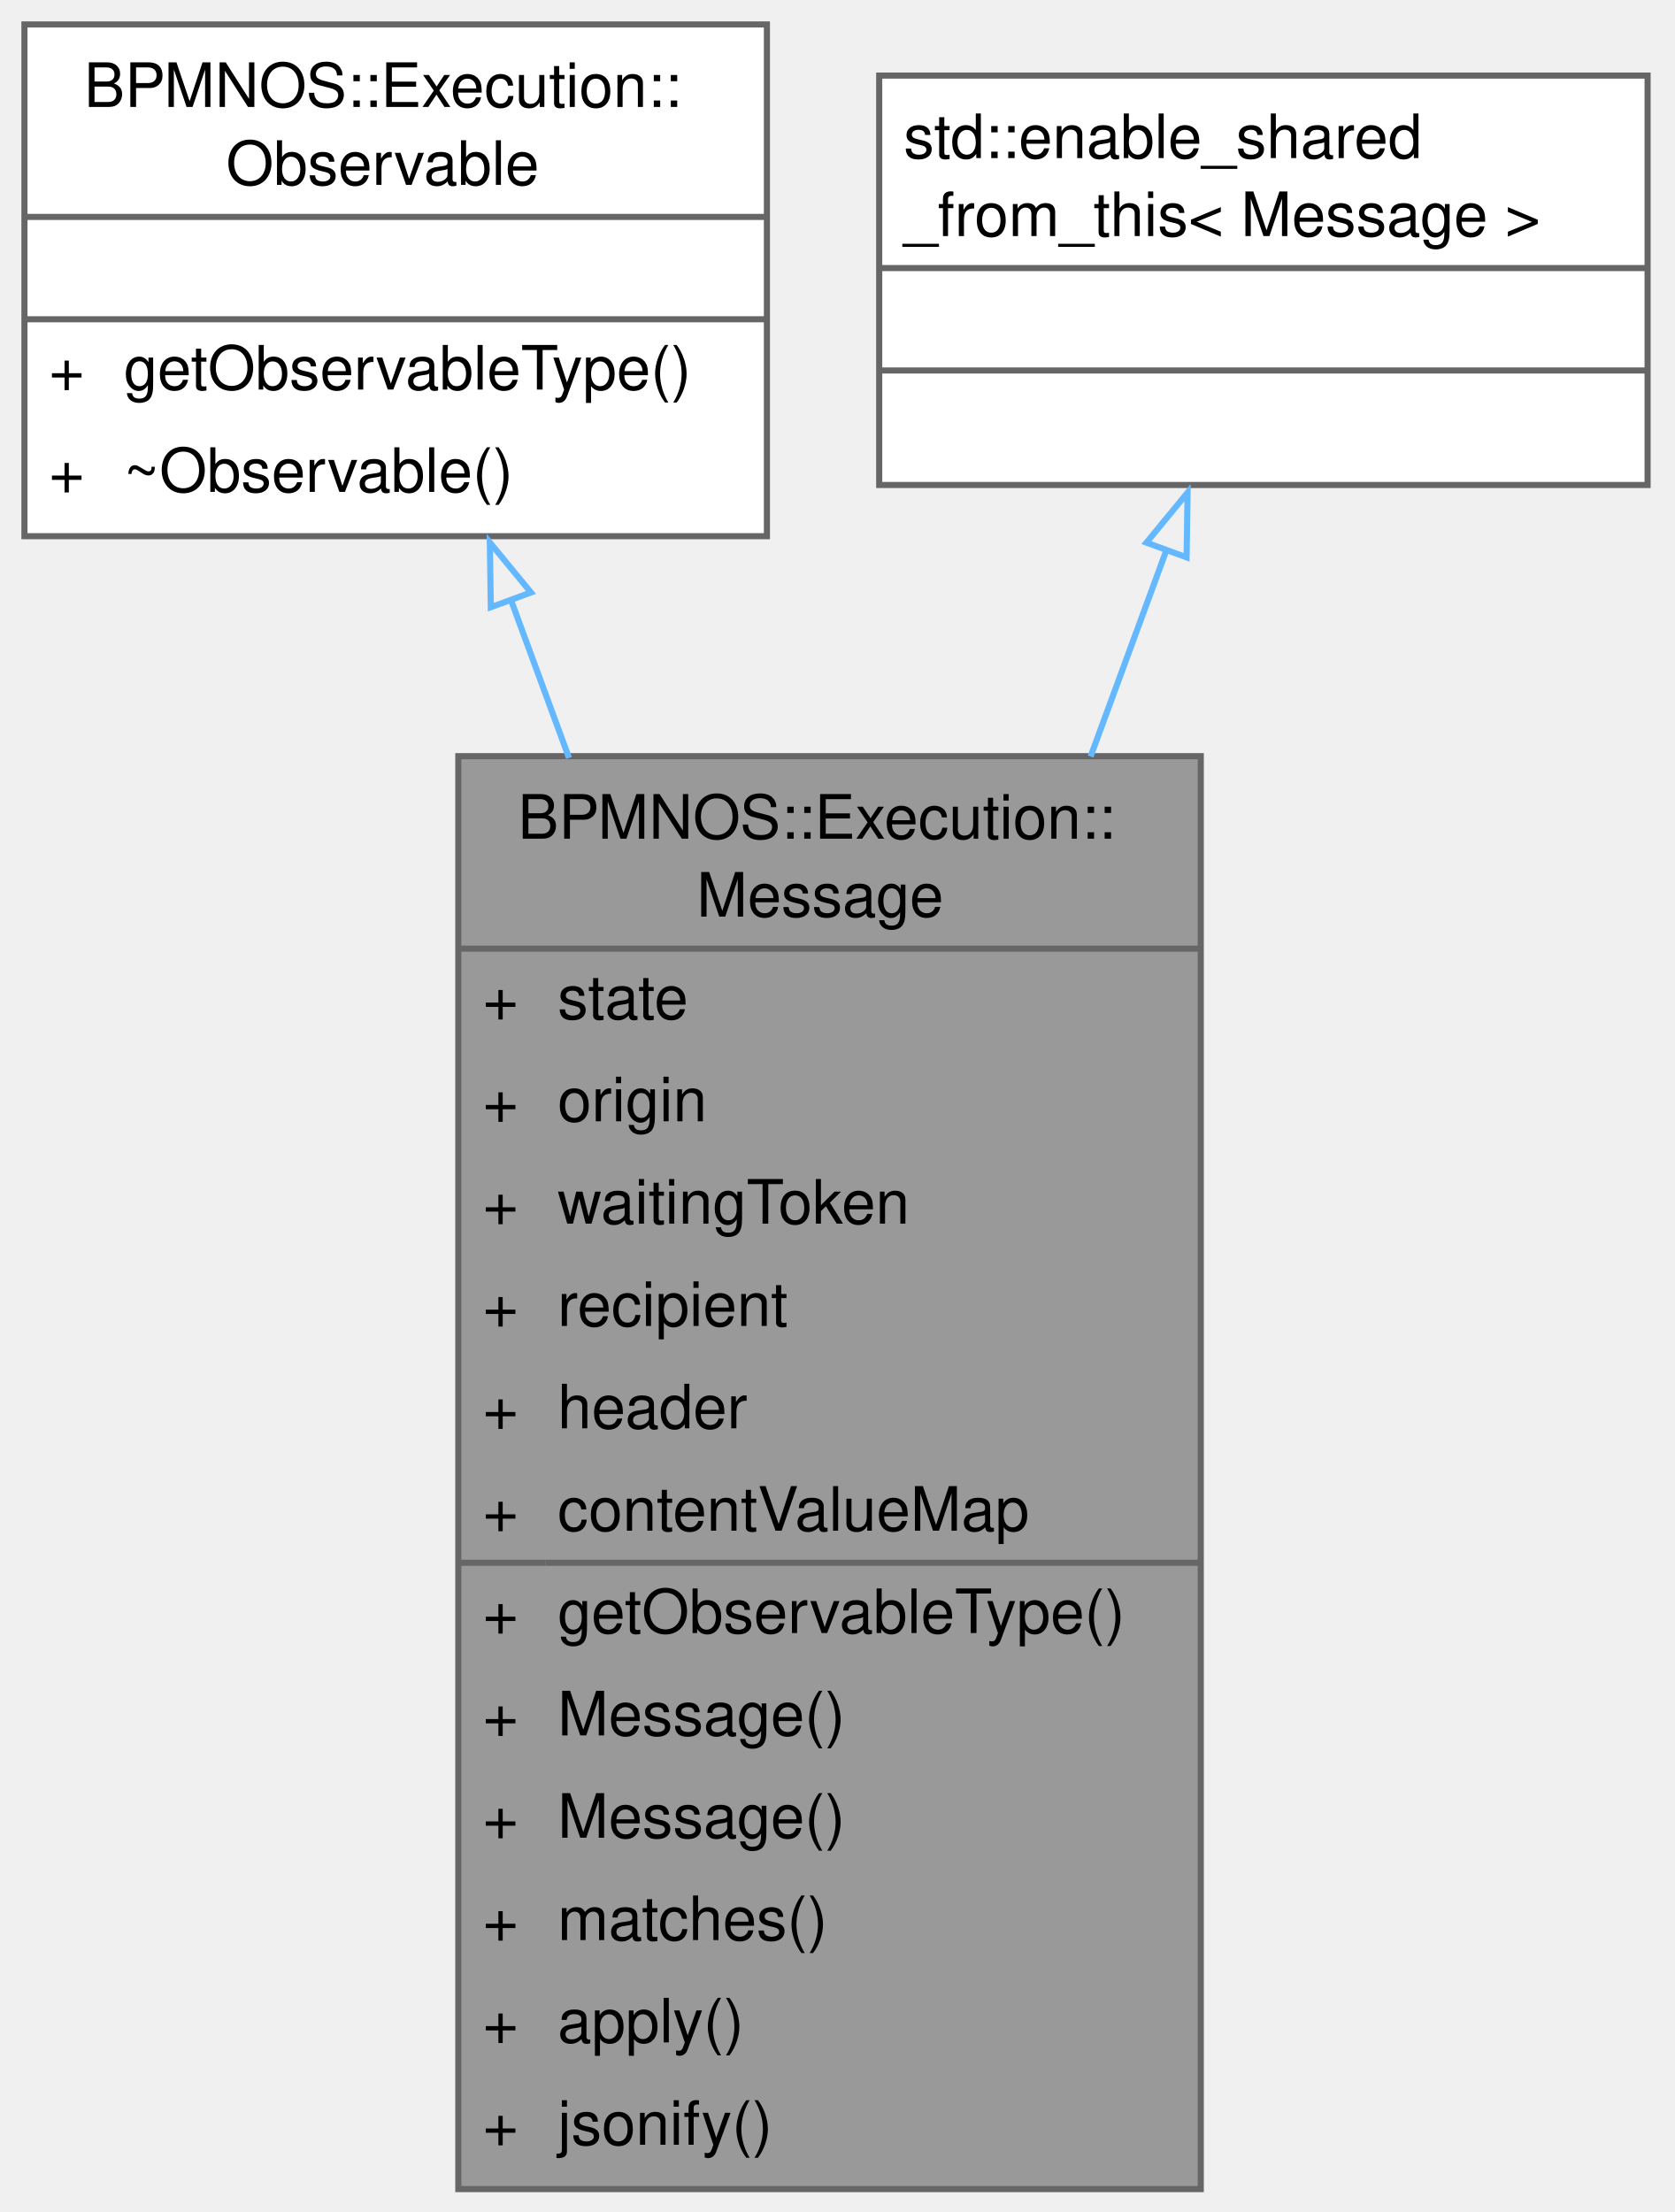
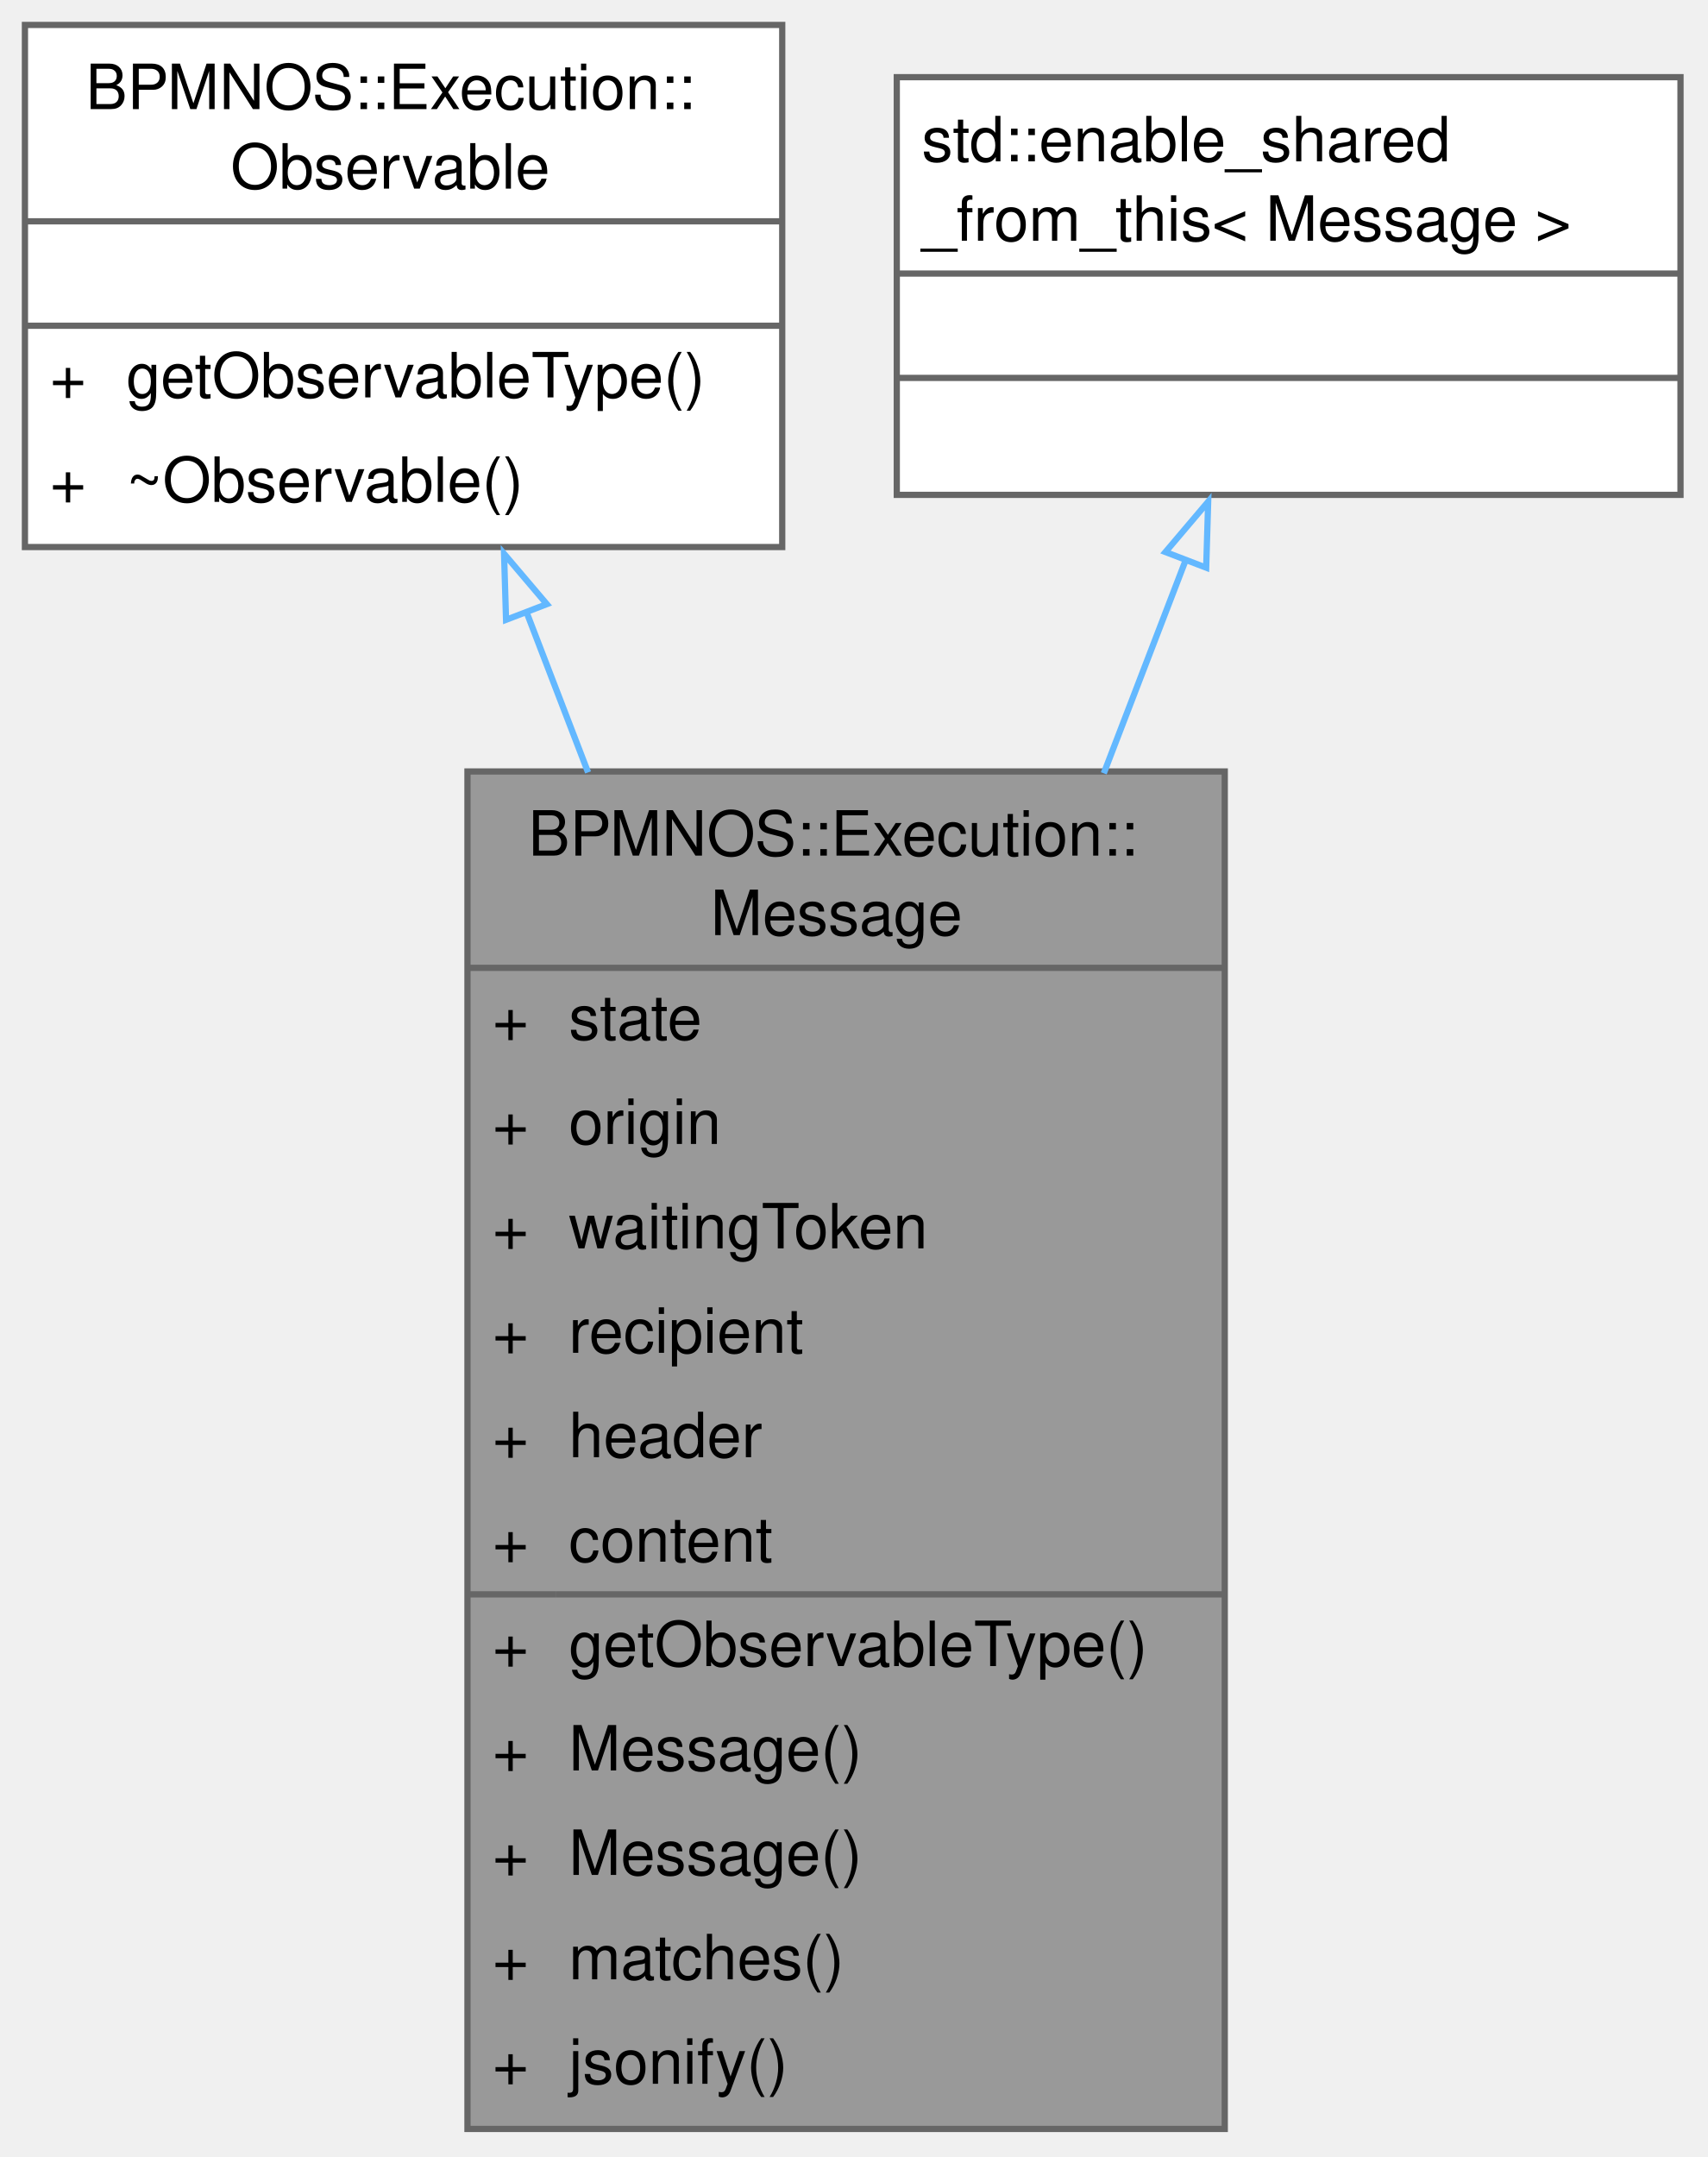
- <svg xmlns="http://www.w3.org/2000/svg" xmlns:xlink="http://www.w3.org/1999/xlink" width="274pt" height="362pt" viewBox="0.00 0.00 274.00 362.00">
-   <g id="graph0" class="graph" transform="scale(1 1) rotate(0) translate(4 358.25)">
+ <svg xmlns="http://www.w3.org/2000/svg" xmlns:xlink="http://www.w3.org/1999/xlink" width="274pt" height="346pt" viewBox="0.00 0.00 274.00 346.00">
+   <g id="graph0" class="graph" transform="scale(1 1) rotate(0) translate(4 341.5)">
    <g id="Node000001" class="node">
      <g id="a_Node000001">
        <a xlink:title=" ">
-           <polygon fill="#999999" stroke="none" points="192.5,-234.5 71,-234.5 71,0 192.5,0 192.5,-234.5" />
-           <text xml:space="preserve" text-anchor="start" x="80.75" y="-221" font-family="Helvetica,sans-Serif" font-size="10.00">BPMNOS::Execution::</text>
-           <text xml:space="preserve" text-anchor="start" x="110" y="-208.25" font-family="Helvetica,sans-Serif" font-size="10.00">Message</text>
-           <text xml:space="preserve" text-anchor="start" x="75" y="-191.5" font-family="Helvetica,sans-Serif" font-size="10.00">+</text>
-           <text xml:space="preserve" text-anchor="start" x="87.25" y="-191.5" font-family="Helvetica,sans-Serif" font-size="10.00">state</text>
+           <polygon fill="#999999" stroke="none" points="192.5,-217.75 71,-217.75 71,0 192.5,0 192.5,-217.75" />
+           <text xml:space="preserve" text-anchor="start" x="80.75" y="-204.25" font-family="Helvetica,sans-Serif" font-size="10.00">BPMNOS::Execution::</text>
+           <text xml:space="preserve" text-anchor="start" x="110" y="-191.5" font-family="Helvetica,sans-Serif" font-size="10.00">Message</text>
          <text xml:space="preserve" text-anchor="start" x="75" y="-174.75" font-family="Helvetica,sans-Serif" font-size="10.00">+</text>
-           <text xml:space="preserve" text-anchor="start" x="87.25" y="-174.75" font-family="Helvetica,sans-Serif" font-size="10.00">origin</text>
+           <text xml:space="preserve" text-anchor="start" x="87.25" y="-174.75" font-family="Helvetica,sans-Serif" font-size="10.00">state</text>
          <text xml:space="preserve" text-anchor="start" x="75" y="-158" font-family="Helvetica,sans-Serif" font-size="10.00">+</text>
-           <text xml:space="preserve" text-anchor="start" x="87.25" y="-158" font-family="Helvetica,sans-Serif" font-size="10.00">waitingToken</text>
+           <text xml:space="preserve" text-anchor="start" x="87.25" y="-158" font-family="Helvetica,sans-Serif" font-size="10.00">origin</text>
          <text xml:space="preserve" text-anchor="start" x="75" y="-141.25" font-family="Helvetica,sans-Serif" font-size="10.00">+</text>
-           <text xml:space="preserve" text-anchor="start" x="87.25" y="-141.25" font-family="Helvetica,sans-Serif" font-size="10.00">recipient</text>
+           <text xml:space="preserve" text-anchor="start" x="87.25" y="-141.25" font-family="Helvetica,sans-Serif" font-size="10.00">waitingToken</text>
          <text xml:space="preserve" text-anchor="start" x="75" y="-124.5" font-family="Helvetica,sans-Serif" font-size="10.00">+</text>
-           <text xml:space="preserve" text-anchor="start" x="87.25" y="-124.5" font-family="Helvetica,sans-Serif" font-size="10.00">header</text>
+           <text xml:space="preserve" text-anchor="start" x="87.25" y="-124.5" font-family="Helvetica,sans-Serif" font-size="10.00">recipient</text>
          <text xml:space="preserve" text-anchor="start" x="75" y="-107.75" font-family="Helvetica,sans-Serif" font-size="10.00">+</text>
-           <text xml:space="preserve" text-anchor="start" x="87.25" y="-107.75" font-family="Helvetica,sans-Serif" font-size="10.00">contentValueMap</text>
+           <text xml:space="preserve" text-anchor="start" x="87.25" y="-107.75" font-family="Helvetica,sans-Serif" font-size="10.00">header</text>
          <text xml:space="preserve" text-anchor="start" x="75" y="-91" font-family="Helvetica,sans-Serif" font-size="10.00">+</text>
-           <text xml:space="preserve" text-anchor="start" x="87.25" y="-91" font-family="Helvetica,sans-Serif" font-size="10.00">getObservableType()</text>
+           <text xml:space="preserve" text-anchor="start" x="87.25" y="-91" font-family="Helvetica,sans-Serif" font-size="10.00">content</text>
          <text xml:space="preserve" text-anchor="start" x="75" y="-74.25" font-family="Helvetica,sans-Serif" font-size="10.00">+</text>
-           <text xml:space="preserve" text-anchor="start" x="87.25" y="-74.25" font-family="Helvetica,sans-Serif" font-size="10.00">Message()</text>
+           <text xml:space="preserve" text-anchor="start" x="87.25" y="-74.25" font-family="Helvetica,sans-Serif" font-size="10.00">getObservableType()</text>
          <text xml:space="preserve" text-anchor="start" x="75" y="-57.5" font-family="Helvetica,sans-Serif" font-size="10.00">+</text>
          <text xml:space="preserve" text-anchor="start" x="87.25" y="-57.5" font-family="Helvetica,sans-Serif" font-size="10.00">Message()</text>
          <text xml:space="preserve" text-anchor="start" x="75" y="-40.75" font-family="Helvetica,sans-Serif" font-size="10.00">+</text>
-           <text xml:space="preserve" text-anchor="start" x="87.25" y="-40.75" font-family="Helvetica,sans-Serif" font-size="10.00">matches()</text>
+           <text xml:space="preserve" text-anchor="start" x="87.25" y="-40.75" font-family="Helvetica,sans-Serif" font-size="10.00">Message()</text>
          <text xml:space="preserve" text-anchor="start" x="75" y="-24" font-family="Helvetica,sans-Serif" font-size="10.00">+</text>
-           <text xml:space="preserve" text-anchor="start" x="87.25" y="-24" font-family="Helvetica,sans-Serif" font-size="10.00">apply()</text>
+           <text xml:space="preserve" text-anchor="start" x="87.25" y="-24" font-family="Helvetica,sans-Serif" font-size="10.00">matches()</text>
          <text xml:space="preserve" text-anchor="start" x="75" y="-7.25" font-family="Helvetica,sans-Serif" font-size="10.00">+</text>
          <text xml:space="preserve" text-anchor="start" x="87.25" y="-7.25" font-family="Helvetica,sans-Serif" font-size="10.00">jsonify()</text>
-           <polygon fill="#666666" stroke="#666666" points="71,-203 71,-203 192.5,-203 192.5,-203 71,-203" />
-           <polygon fill="#666666" stroke="#666666" points="71,-102.5 71,-102.5 85.25,-102.5 85.25,-102.5 71,-102.5" />
-           <polygon fill="#666666" stroke="#666666" points="85.25,-102.5 85.25,-102.5 192.5,-102.5 192.5,-102.5 85.25,-102.5" />
-           <polygon fill="none" stroke="#666666" points="71,0 71,-234.5 192.5,-234.5 192.5,0 71,0" />
+           <polygon fill="#666666" stroke="#666666" points="71,-186.25 71,-186.25 192.5,-186.25 192.5,-186.25 71,-186.25" />
+           <polygon fill="#666666" stroke="#666666" points="71,-85.75 71,-85.75 85.25,-85.75 85.25,-85.75 71,-85.75" />
+           <polygon fill="#666666" stroke="#666666" points="85.25,-85.75 85.25,-85.75 192.5,-85.75 192.5,-85.75 85.25,-85.75" />
+           <polygon fill="none" stroke="#666666" points="71,0 71,-217.75 192.5,-217.75 192.5,0 71,0" />
        </a>
      </g>
    </g>
    <g id="Node000002" class="node">
      <g id="a_Node000002">
        <a xlink:href="structBPMNOS_1_1Execution_1_1Observable.html" target="_top" xlink:title=" ">
-           <polygon fill="white" stroke="none" points="121.5,-354.25 0,-354.25 0,-270.5 121.5,-270.5 121.5,-354.25" />
-           <text xml:space="preserve" text-anchor="start" x="9.75" y="-340.75" font-family="Helvetica,sans-Serif" font-size="10.00">BPMNOS::Execution::</text>
-           <text xml:space="preserve" text-anchor="start" x="33" y="-328" font-family="Helvetica,sans-Serif" font-size="10.00">Observable</text>
-           <text xml:space="preserve" text-anchor="start" x="59.25" y="-311.25" font-family="Helvetica,sans-Serif" font-size="10.00"> </text>
-           <text xml:space="preserve" text-anchor="start" x="4" y="-294.5" font-family="Helvetica,sans-Serif" font-size="10.00">+</text>
-           <text xml:space="preserve" text-anchor="start" x="16.25" y="-294.5" font-family="Helvetica,sans-Serif" font-size="10.00">getObservableType()</text>
+           <polygon fill="white" stroke="none" points="121.5,-337.5 0,-337.5 0,-253.75 121.5,-253.75 121.5,-337.5" />
+           <text xml:space="preserve" text-anchor="start" x="9.75" y="-324" font-family="Helvetica,sans-Serif" font-size="10.00">BPMNOS::Execution::</text>
+           <text xml:space="preserve" text-anchor="start" x="33" y="-311.25" font-family="Helvetica,sans-Serif" font-size="10.00">Observable</text>
+           <text xml:space="preserve" text-anchor="start" x="59.25" y="-294.5" font-family="Helvetica,sans-Serif" font-size="10.00"> </text>
          <text xml:space="preserve" text-anchor="start" x="4" y="-277.75" font-family="Helvetica,sans-Serif" font-size="10.00">+</text>
-           <text xml:space="preserve" text-anchor="start" x="16.25" y="-277.75" font-family="Helvetica,sans-Serif" font-size="10.00">~Observable()</text>
-           <polygon fill="#666666" stroke="#666666" points="0,-322.75 0,-322.75 121.5,-322.75 121.5,-322.75 0,-322.75" />
+           <text xml:space="preserve" text-anchor="start" x="16.25" y="-277.75" font-family="Helvetica,sans-Serif" font-size="10.00">getObservableType()</text>
+           <text xml:space="preserve" text-anchor="start" x="4" y="-261" font-family="Helvetica,sans-Serif" font-size="10.00">+</text>
+           <text xml:space="preserve" text-anchor="start" x="16.25" y="-261" font-family="Helvetica,sans-Serif" font-size="10.00">~Observable()</text>
          <polygon fill="#666666" stroke="#666666" points="0,-306 0,-306 121.5,-306 121.5,-306 0,-306" />
-           <polygon fill="none" stroke="#666666" points="0,-270.5 0,-354.25 121.5,-354.25 121.5,-270.5 0,-270.5" />
+           <polygon fill="#666666" stroke="#666666" points="0,-289.25 0,-289.25 121.5,-289.25 121.5,-289.25 0,-289.25" />
+           <polygon fill="none" stroke="#666666" points="0,-253.75 0,-337.5 121.5,-337.5 121.5,-253.75 0,-253.75" />
        </a>
      </g>
    </g>
    <g id="edge1_Node000001_Node000002" class="edge">
      <g id="a_edge1_Node000001_Node000002">
        <a xlink:title=" ">
-           <path fill="none" stroke="#63b8ff" d="M79.6,-260.11C82.6,-251.93 85.82,-243.19 89.12,-234.21" />
-           <polygon fill="none" stroke="#63b8ff" points="76.32,-258.88 76.16,-269.47 82.89,-261.29 76.32,-258.88" />
+           <path fill="none" stroke="#63b8ff" d="M80.36,-243.61C83.52,-235.37 86.9,-226.59 90.35,-217.6" />
+           <polygon fill="none" stroke="#63b8ff" points="77.19,-242.08 76.87,-252.67 83.73,-244.59 77.19,-242.08" />
        </a>
      </g>
    </g>
    <g id="Node000003" class="node">
      <g id="a_Node000003">
        <a xlink:title=" ">
-           <polygon fill="white" stroke="none" points="265.62,-345.88 139.88,-345.88 139.88,-278.88 265.62,-278.88 265.62,-345.88" />
-           <text xml:space="preserve" text-anchor="start" x="143.88" y="-332.38" font-family="Helvetica,sans-Serif" font-size="10.00">std::enable_shared</text>
-           <text xml:space="preserve" text-anchor="start" x="143.88" y="-319.62" font-family="Helvetica,sans-Serif" font-size="10.00">_from_this&lt; Message &gt;</text>
-           <text xml:space="preserve" text-anchor="start" x="201.25" y="-302.88" font-family="Helvetica,sans-Serif" font-size="10.00"> </text>
+           <polygon fill="white" stroke="none" points="265.62,-329.12 139.88,-329.12 139.88,-262.12 265.62,-262.12 265.62,-329.12" />
+           <text xml:space="preserve" text-anchor="start" x="143.88" y="-315.62" font-family="Helvetica,sans-Serif" font-size="10.00">std::enable_shared</text>
+           <text xml:space="preserve" text-anchor="start" x="143.88" y="-302.88" font-family="Helvetica,sans-Serif" font-size="10.00">_from_this&lt; Message &gt;</text>
          <text xml:space="preserve" text-anchor="start" x="201.25" y="-286.12" font-family="Helvetica,sans-Serif" font-size="10.00"> </text>
-           <polygon fill="#666666" stroke="#666666" points="139.88,-314.38 139.88,-314.38 265.62,-314.38 265.62,-314.38 139.88,-314.38" />
+           <text xml:space="preserve" text-anchor="start" x="201.25" y="-269.38" font-family="Helvetica,sans-Serif" font-size="10.00"> </text>
          <polygon fill="#666666" stroke="#666666" points="139.88,-297.62 139.88,-297.62 265.62,-297.62 265.62,-297.62 139.88,-297.62" />
-           <polygon fill="none" stroke="#666666" points="139.88,-278.88 139.88,-345.88 265.62,-345.88 265.62,-278.88 139.88,-278.88" />
+           <polygon fill="#666666" stroke="#666666" points="139.88,-280.88 139.88,-280.88 265.62,-280.88 265.62,-280.88 139.88,-280.88" />
+           <polygon fill="none" stroke="#666666" points="139.88,-262.12 139.88,-329.12 265.62,-329.12 265.62,-262.12 139.88,-262.12" />
        </a>
      </g>
    </g>
    <g id="edge2_Node000001_Node000003" class="edge">
      <g id="a_edge2_Node000001_Node000003">
        <a xlink:title=" ">
-           <path fill="none" stroke="#63b8ff" d="M186.92,-268.32C183.12,-257.97 178.87,-246.42 174.47,-234.44" />
-           <polygon fill="none" stroke="#63b8ff" points="183.61,-269.45 190.34,-277.63 190.18,-267.04 183.61,-269.45" />
+           <path fill="none" stroke="#63b8ff" d="M186.34,-251.93C182.29,-241.38 177.76,-229.6 173.09,-217.45" />
+           <polygon fill="none" stroke="#63b8ff" points="182.99,-252.95 189.84,-261.03 189.52,-250.44 182.99,-252.95" />
        </a>
      </g>
    </g>
  </g>
</svg>
